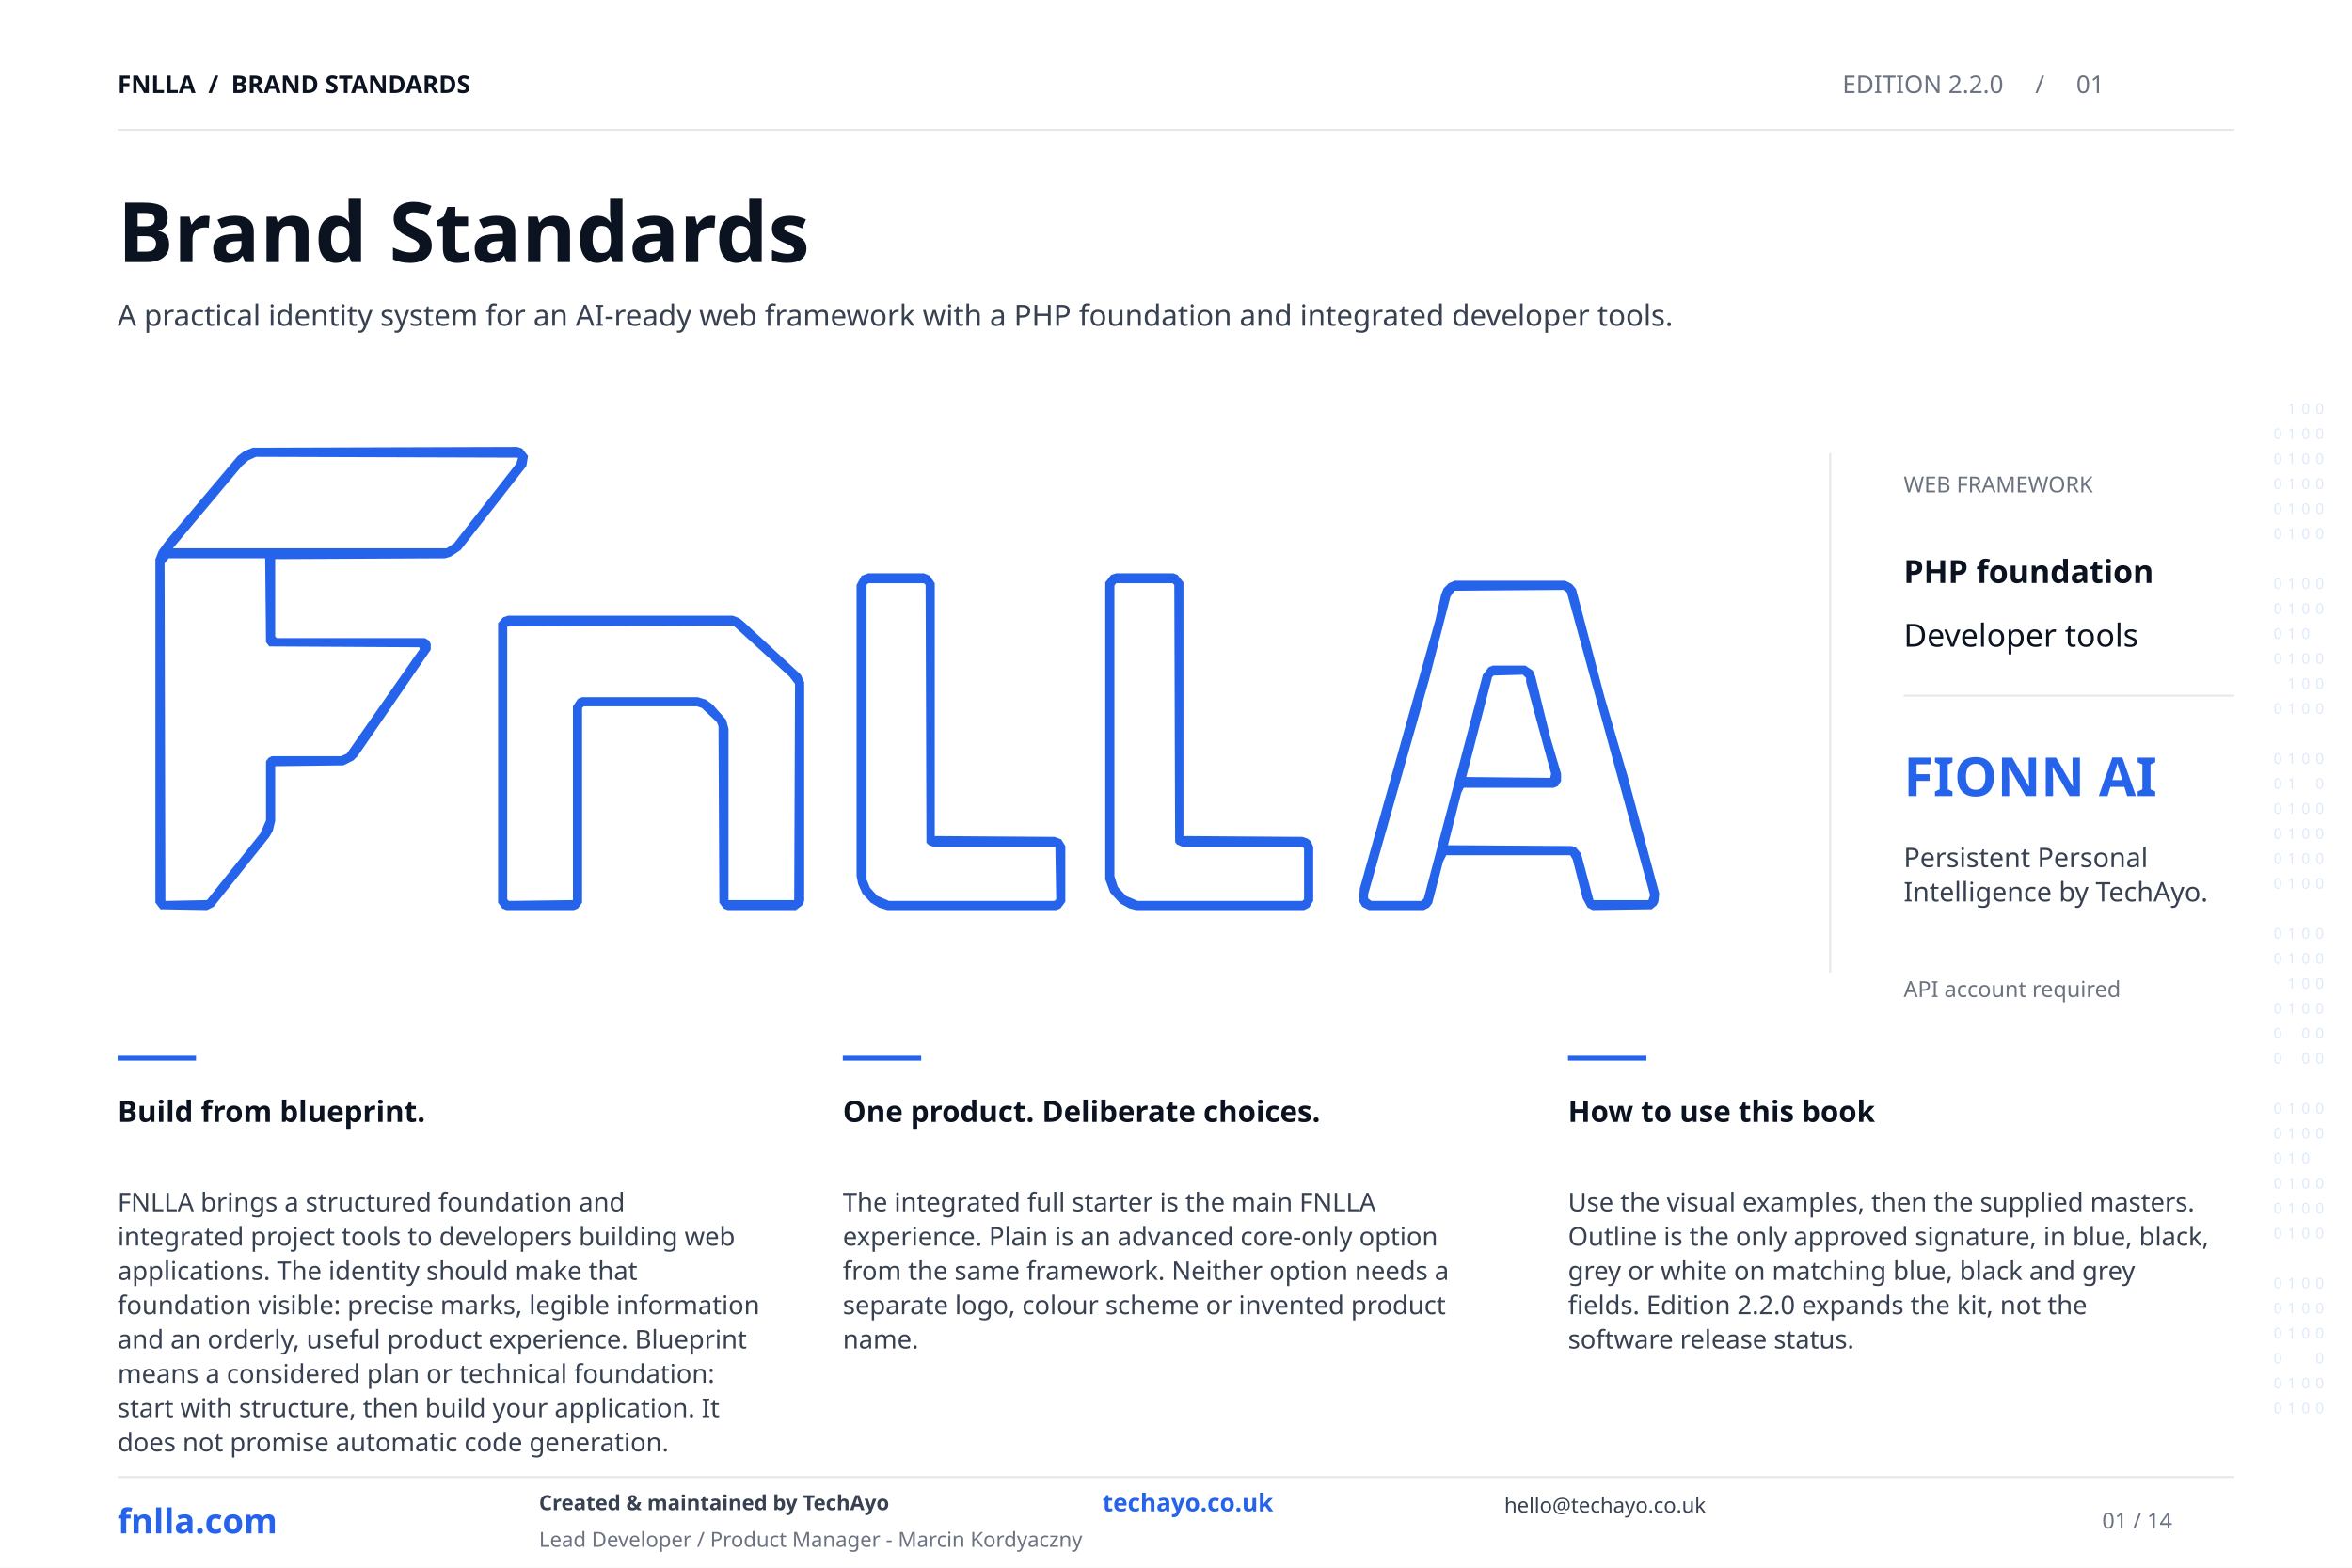
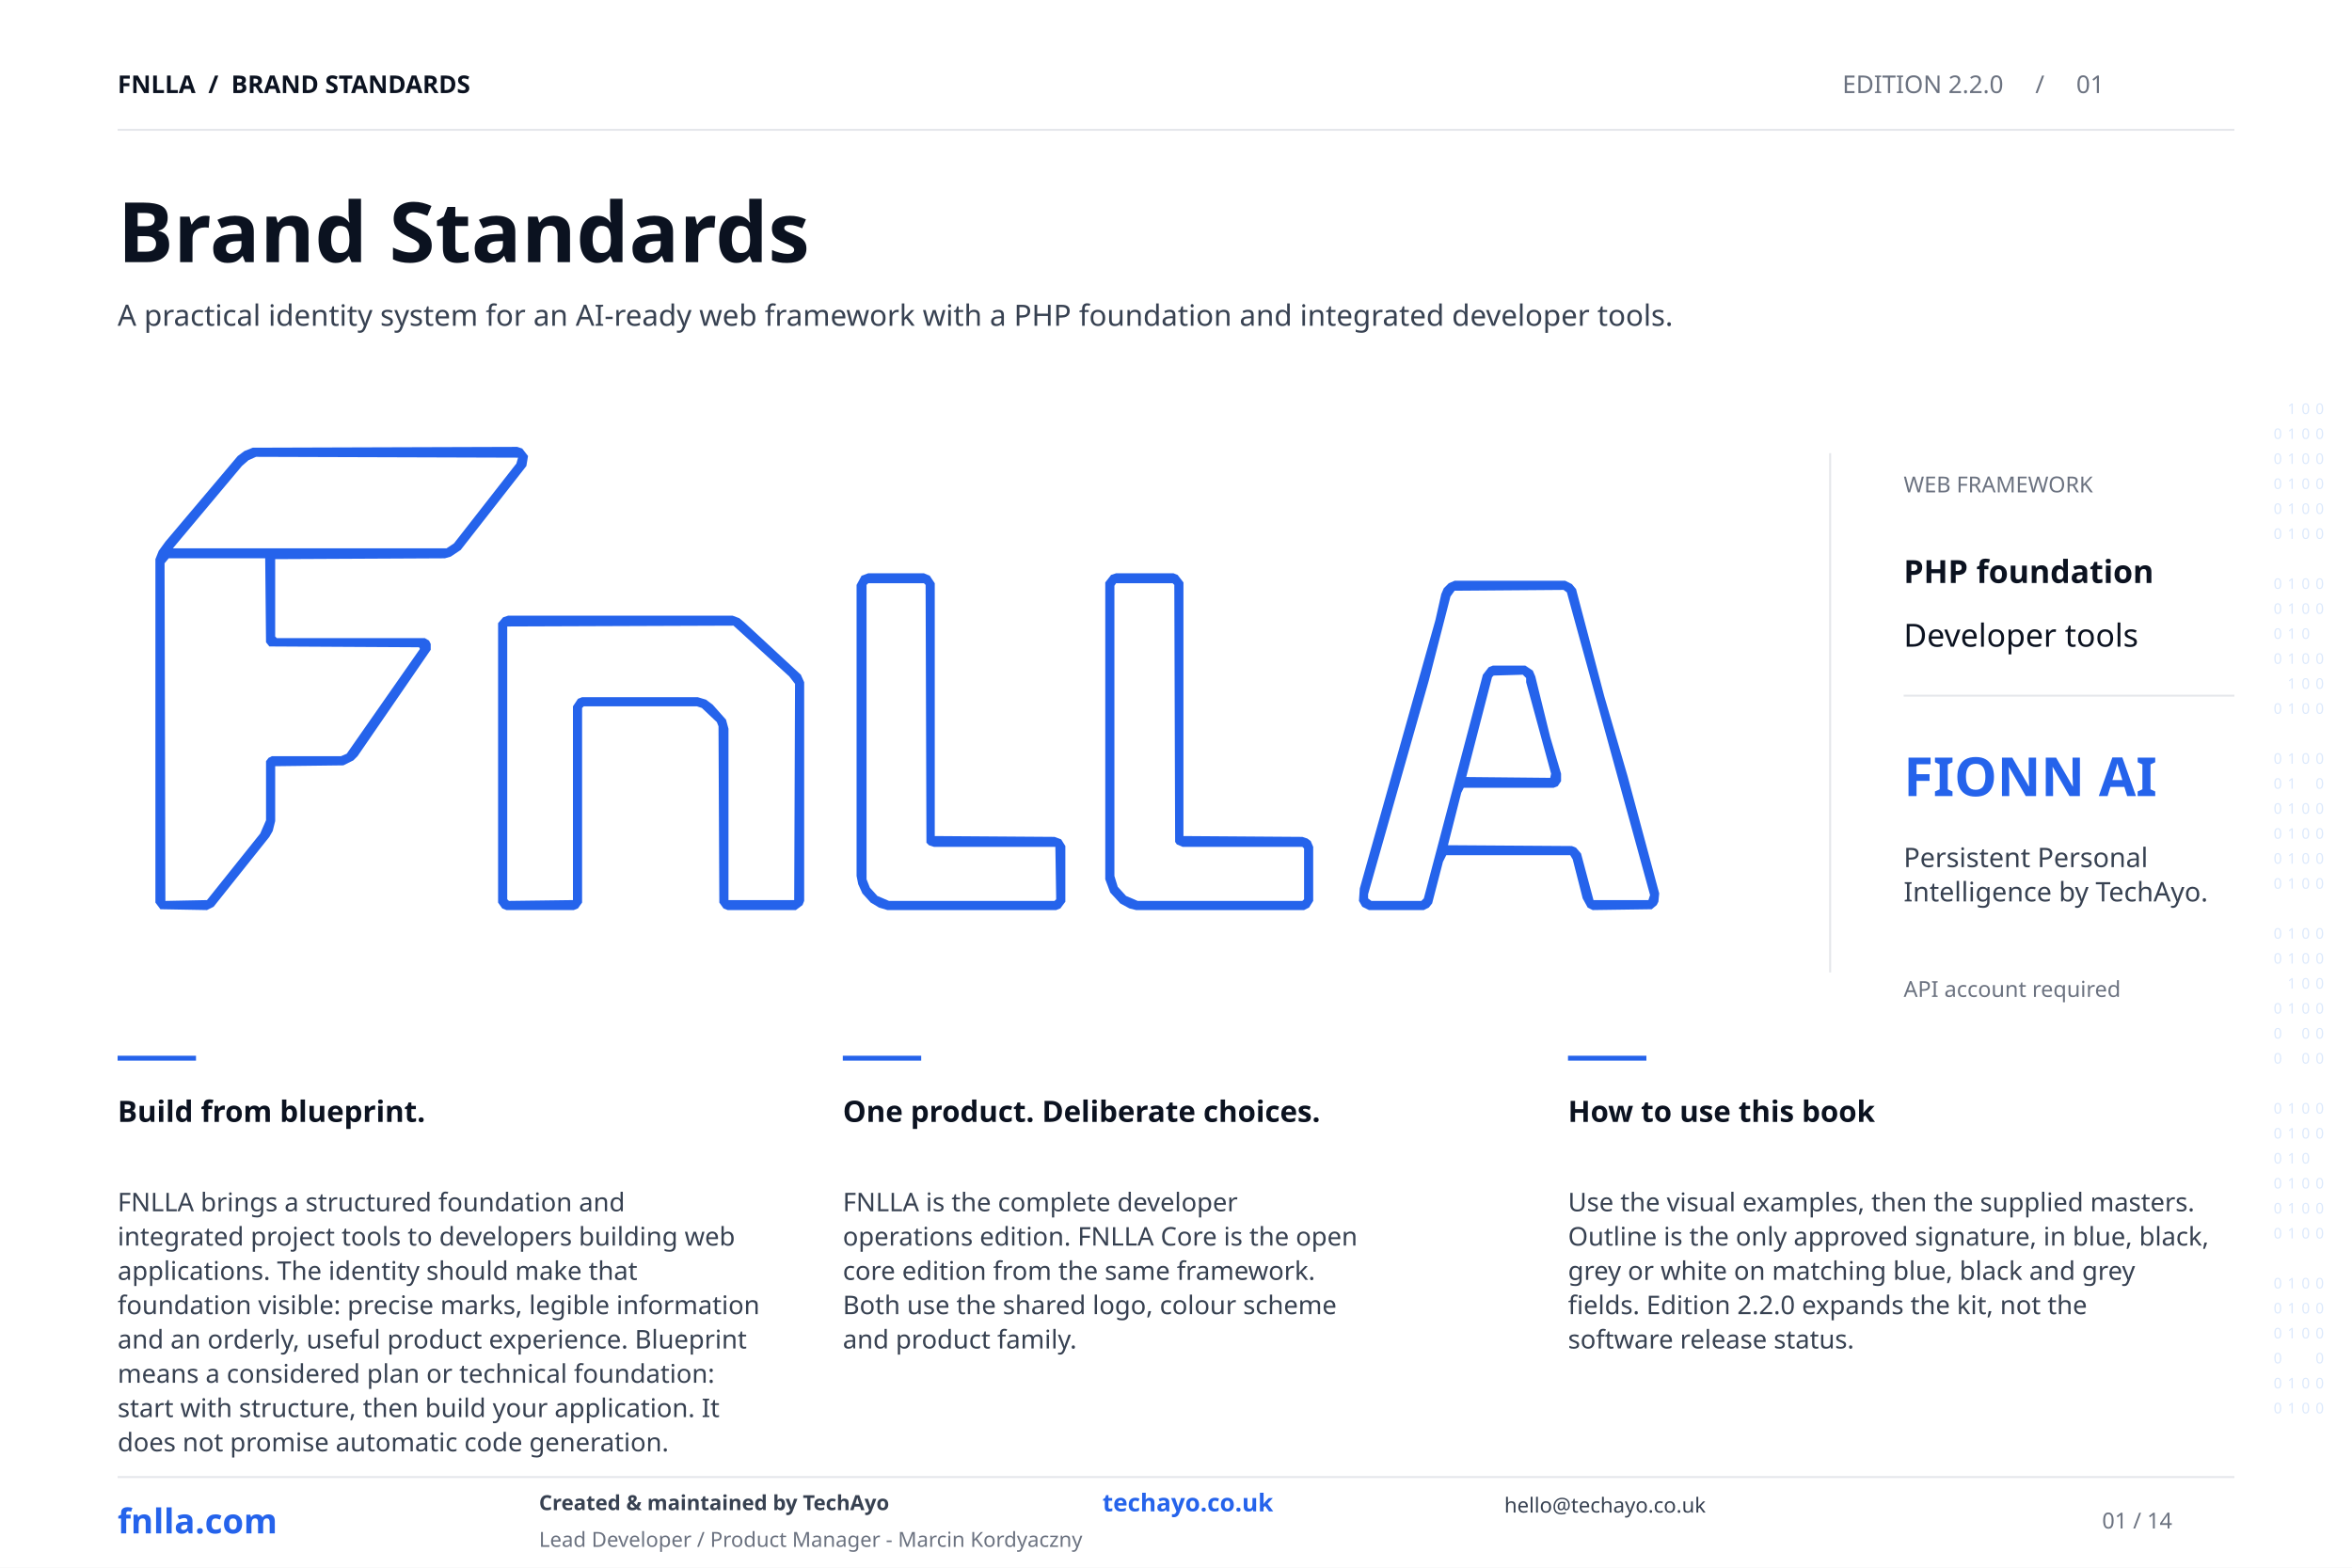
<svg xmlns="http://www.w3.org/2000/svg" version="1.1" width="960" height="640" viewBox="0 0 960 640">
  <defs>
    <clipPath id="clip_1">
      <path transform="matrix(1,0,0,-1,0,640)" d="M928 58H952V477H928Z" clip-rule="evenodd" />
    </clipPath>
  </defs>
  <path transform="matrix(1,0,0,-1,0,640)" d="M0 0H960V640H0Z" fill="#ffffff" fill-rule="evenodd" />
  <g clip-path="url(#clip_1)">
    <text fill="#dce9fc" xml:space="preserve" transform="matrix(1 0 -0 1 0 640)" font-size="6" font-family="JetBrains Mono" style="font-kerning:none;letter-spacing:0">
      <tspan y="-471" x="933.7">1</tspan>
    </text>
    <text fill="#dce9fc" xml:space="preserve" transform="matrix(1 0 -0 1 0 640)" font-size="6" font-family="JetBrains Mono" style="font-kerning:none;letter-spacing:0">
      <tspan y="-471" x="939.4">0</tspan>
    </text>
    <text fill="#dce9fc" xml:space="preserve" transform="matrix(1 0 -0 1 0 640)" font-size="6" font-family="JetBrains Mono" style="font-kerning:none;letter-spacing:0">
      <tspan y="-471" x="945.1">0</tspan>
    </text>
    <text fill="#dce9fc" xml:space="preserve" transform="matrix(1 0 -0 1 0 640)" font-size="6" font-family="JetBrains Mono" style="font-kerning:none;letter-spacing:0">
      <tspan y="-460.8" x="928">0</tspan>
    </text>
    <text fill="#dce9fc" xml:space="preserve" transform="matrix(1 0 -0 1 0 640)" font-size="6" font-family="JetBrains Mono" style="font-kerning:none;letter-spacing:0">
      <tspan y="-460.8" x="933.7">1</tspan>
    </text>
    <text fill="#dce9fc" xml:space="preserve" transform="matrix(1 0 -0 1 0 640)" font-size="6" font-family="JetBrains Mono" style="font-kerning:none;letter-spacing:0">
      <tspan y="-460.8" x="939.4">0</tspan>
    </text>
    <text fill="#dce9fc" xml:space="preserve" transform="matrix(1 0 -0 1 0 640)" font-size="6" font-family="JetBrains Mono" style="font-kerning:none;letter-spacing:0">
      <tspan y="-460.8" x="945.1">0</tspan>
    </text>
    <text fill="#dce9fc" xml:space="preserve" transform="matrix(1 0 -0 1 0 640)" font-size="6" font-family="JetBrains Mono" style="font-kerning:none;letter-spacing:0">
      <tspan y="-450.6" x="928">0</tspan>
    </text>
    <text fill="#dce9fc" xml:space="preserve" transform="matrix(1 0 -0 1 0 640)" font-size="6" font-family="JetBrains Mono" style="font-kerning:none;letter-spacing:0">
      <tspan y="-450.6" x="933.7">1</tspan>
    </text>
    <text fill="#dce9fc" xml:space="preserve" transform="matrix(1 0 -0 1 0 640)" font-size="6" font-family="JetBrains Mono" style="font-kerning:none;letter-spacing:0">
      <tspan y="-450.6" x="939.4">0</tspan>
    </text>
    <text fill="#dce9fc" xml:space="preserve" transform="matrix(1 0 -0 1 0 640)" font-size="6" font-family="JetBrains Mono" style="font-kerning:none;letter-spacing:0">
      <tspan y="-450.6" x="945.1">0</tspan>
    </text>
    <text fill="#dce9fc" xml:space="preserve" transform="matrix(1 0 -0 1 0 640)" font-size="6" font-family="JetBrains Mono" style="font-kerning:none;letter-spacing:0">
      <tspan y="-440.4" x="928">0</tspan>
    </text>
    <text fill="#dce9fc" xml:space="preserve" transform="matrix(1 0 -0 1 0 640)" font-size="6" font-family="JetBrains Mono" style="font-kerning:none;letter-spacing:0">
      <tspan y="-440.4" x="933.7">1</tspan>
    </text>
    <text fill="#dce9fc" xml:space="preserve" transform="matrix(1 0 -0 1 0 640)" font-size="6" font-family="JetBrains Mono" style="font-kerning:none;letter-spacing:0">
      <tspan y="-440.4" x="939.4">0</tspan>
    </text>
    <text fill="#dce9fc" xml:space="preserve" transform="matrix(1 0 -0 1 0 640)" font-size="6" font-family="JetBrains Mono" style="font-kerning:none;letter-spacing:0">
      <tspan y="-440.4" x="945.1">0</tspan>
    </text>
    <text fill="#dce9fc" xml:space="preserve" transform="matrix(1 0 -0 1 0 640)" font-size="6" font-family="JetBrains Mono" style="font-kerning:none;letter-spacing:0">
      <tspan y="-430.2" x="928">0</tspan>
    </text>
    <text fill="#dce9fc" xml:space="preserve" transform="matrix(1 0 -0 1 0 640)" font-size="6" font-family="JetBrains Mono" style="font-kerning:none;letter-spacing:0">
      <tspan y="-430.2" x="933.7">1</tspan>
    </text>
    <text fill="#dce9fc" xml:space="preserve" transform="matrix(1 0 -0 1 0 640)" font-size="6" font-family="JetBrains Mono" style="font-kerning:none;letter-spacing:0">
      <tspan y="-430.2" x="939.4">0</tspan>
    </text>
    <text fill="#dce9fc" xml:space="preserve" transform="matrix(1 0 -0 1 0 640)" font-size="6" font-family="JetBrains Mono" style="font-kerning:none;letter-spacing:0">
      <tspan y="-430.2" x="945.1">0</tspan>
    </text>
    <text fill="#dce9fc" xml:space="preserve" transform="matrix(1 0 -0 1 0 640)" font-size="6" font-family="JetBrains Mono" style="font-kerning:none;letter-spacing:0">
      <tspan y="-420" x="928">0</tspan>
    </text>
    <text fill="#dce9fc" xml:space="preserve" transform="matrix(1 0 -0 1 0 640)" font-size="6" font-family="JetBrains Mono" style="font-kerning:none;letter-spacing:0">
      <tspan y="-420" x="933.7">1</tspan>
    </text>
    <text fill="#dce9fc" xml:space="preserve" transform="matrix(1 0 -0 1 0 640)" font-size="6" font-family="JetBrains Mono" style="font-kerning:none;letter-spacing:0">
      <tspan y="-420" x="939.4">0</tspan>
    </text>
    <text fill="#dce9fc" xml:space="preserve" transform="matrix(1 0 -0 1 0 640)" font-size="6" font-family="JetBrains Mono" style="font-kerning:none;letter-spacing:0">
      <tspan y="-420" x="945.1">0</tspan>
    </text>
    <text fill="#dce9fc" xml:space="preserve" transform="matrix(1 0 -0 1 0 640)" font-size="6" font-family="JetBrains Mono" style="font-kerning:none;letter-spacing:0">
      <tspan y="-399.6" x="928">0</tspan>
    </text>
    <text fill="#dce9fc" xml:space="preserve" transform="matrix(1 0 -0 1 0 640)" font-size="6" font-family="JetBrains Mono" style="font-kerning:none;letter-spacing:0">
      <tspan y="-399.6" x="933.7">1</tspan>
    </text>
    <text fill="#dce9fc" xml:space="preserve" transform="matrix(1 0 -0 1 0 640)" font-size="6" font-family="JetBrains Mono" style="font-kerning:none;letter-spacing:0">
      <tspan y="-399.6" x="939.4">0</tspan>
    </text>
    <text fill="#dce9fc" xml:space="preserve" transform="matrix(1 0 -0 1 0 640)" font-size="6" font-family="JetBrains Mono" style="font-kerning:none;letter-spacing:0">
      <tspan y="-399.6" x="945.1">0</tspan>
    </text>
    <text fill="#dce9fc" xml:space="preserve" transform="matrix(1 0 -0 1 0 640)" font-size="6" font-family="JetBrains Mono" style="font-kerning:none;letter-spacing:0">
      <tspan y="-389.4" x="928">0</tspan>
    </text>
    <text fill="#dce9fc" xml:space="preserve" transform="matrix(1 0 -0 1 0 640)" font-size="6" font-family="JetBrains Mono" style="font-kerning:none;letter-spacing:0">
      <tspan y="-389.4" x="933.7">1</tspan>
    </text>
    <text fill="#dce9fc" xml:space="preserve" transform="matrix(1 0 -0 1 0 640)" font-size="6" font-family="JetBrains Mono" style="font-kerning:none;letter-spacing:0">
      <tspan y="-389.4" x="939.4">0</tspan>
    </text>
    <text fill="#dce9fc" xml:space="preserve" transform="matrix(1 0 -0 1 0 640)" font-size="6" font-family="JetBrains Mono" style="font-kerning:none;letter-spacing:0">
      <tspan y="-389.4" x="945.1">0</tspan>
    </text>
    <text fill="#dce9fc" xml:space="preserve" transform="matrix(1 0 -0 1 0 640)" font-size="6" font-family="JetBrains Mono" style="font-kerning:none;letter-spacing:0">
      <tspan y="-379.2" x="928">0</tspan>
    </text>
    <text fill="#dce9fc" xml:space="preserve" transform="matrix(1 0 -0 1 0 640)" font-size="6" font-family="JetBrains Mono" style="font-kerning:none;letter-spacing:0">
      <tspan y="-379.2" x="933.7">1</tspan>
    </text>
    <text fill="#dce9fc" xml:space="preserve" transform="matrix(1 0 -0 1 0 640)" font-size="6" font-family="JetBrains Mono" style="font-kerning:none;letter-spacing:0">
      <tspan y="-379.2" x="939.4">0</tspan>
    </text>
    <text fill="#dce9fc" xml:space="preserve" transform="matrix(1 0 -0 1 0 640)" font-size="6" font-family="JetBrains Mono" style="font-kerning:none;letter-spacing:0">
      <tspan y="-369" x="928">0</tspan>
    </text>
    <text fill="#dce9fc" xml:space="preserve" transform="matrix(1 0 -0 1 0 640)" font-size="6" font-family="JetBrains Mono" style="font-kerning:none;letter-spacing:0">
      <tspan y="-369" x="933.7">1</tspan>
    </text>
    <text fill="#dce9fc" xml:space="preserve" transform="matrix(1 0 -0 1 0 640)" font-size="6" font-family="JetBrains Mono" style="font-kerning:none;letter-spacing:0">
      <tspan y="-369" x="939.4">0</tspan>
    </text>
    <text fill="#dce9fc" xml:space="preserve" transform="matrix(1 0 -0 1 0 640)" font-size="6" font-family="JetBrains Mono" style="font-kerning:none;letter-spacing:0">
      <tspan y="-369" x="945.1">0</tspan>
    </text>
    <text fill="#dce9fc" xml:space="preserve" transform="matrix(1 0 -0 1 0 640)" font-size="6" font-family="JetBrains Mono" style="font-kerning:none;letter-spacing:0">
      <tspan y="-358.8" x="933.7">1</tspan>
    </text>
    <text fill="#dce9fc" xml:space="preserve" transform="matrix(1 0 -0 1 0 640)" font-size="6" font-family="JetBrains Mono" style="font-kerning:none;letter-spacing:0">
      <tspan y="-358.8" x="939.4">0</tspan>
    </text>
    <text fill="#dce9fc" xml:space="preserve" transform="matrix(1 0 -0 1 0 640)" font-size="6" font-family="JetBrains Mono" style="font-kerning:none;letter-spacing:0">
      <tspan y="-358.8" x="945.1">0</tspan>
    </text>
    <text fill="#dce9fc" xml:space="preserve" transform="matrix(1 0 -0 1 0 640)" font-size="6" font-family="JetBrains Mono" style="font-kerning:none;letter-spacing:0">
      <tspan y="-348.6" x="928">0</tspan>
    </text>
    <text fill="#dce9fc" xml:space="preserve" transform="matrix(1 0 -0 1 0 640)" font-size="6" font-family="JetBrains Mono" style="font-kerning:none;letter-spacing:0">
      <tspan y="-348.6" x="933.7">1</tspan>
    </text>
    <text fill="#dce9fc" xml:space="preserve" transform="matrix(1 0 -0 1 0 640)" font-size="6" font-family="JetBrains Mono" style="font-kerning:none;letter-spacing:0">
      <tspan y="-348.6" x="939.4">0</tspan>
    </text>
    <text fill="#dce9fc" xml:space="preserve" transform="matrix(1 0 -0 1 0 640)" font-size="6" font-family="JetBrains Mono" style="font-kerning:none;letter-spacing:0">
      <tspan y="-348.6" x="945.1">0</tspan>
    </text>
    <text fill="#dce9fc" xml:space="preserve" transform="matrix(1 0 -0 1 0 640)" font-size="6" font-family="JetBrains Mono" style="font-kerning:none;letter-spacing:0">
      <tspan y="-328.2" x="928">0</tspan>
    </text>
    <text fill="#dce9fc" xml:space="preserve" transform="matrix(1 0 -0 1 0 640)" font-size="6" font-family="JetBrains Mono" style="font-kerning:none;letter-spacing:0">
      <tspan y="-328.2" x="933.7">1</tspan>
    </text>
    <text fill="#dce9fc" xml:space="preserve" transform="matrix(1 0 -0 1 0 640)" font-size="6" font-family="JetBrains Mono" style="font-kerning:none;letter-spacing:0">
      <tspan y="-328.2" x="939.4">0</tspan>
    </text>
    <text fill="#dce9fc" xml:space="preserve" transform="matrix(1 0 -0 1 0 640)" font-size="6" font-family="JetBrains Mono" style="font-kerning:none;letter-spacing:0">
      <tspan y="-328.2" x="945.1">0</tspan>
    </text>
    <text fill="#dce9fc" xml:space="preserve" transform="matrix(1 0 -0 1 0 640)" font-size="6" font-family="JetBrains Mono" style="font-kerning:none;letter-spacing:0">
      <tspan y="-318" x="928">0</tspan>
    </text>
    <text fill="#dce9fc" xml:space="preserve" transform="matrix(1 0 -0 1 0 640)" font-size="6" font-family="JetBrains Mono" style="font-kerning:none;letter-spacing:0">
      <tspan y="-318" x="933.7">1</tspan>
    </text>
    <text fill="#dce9fc" xml:space="preserve" transform="matrix(1 0 -0 1 0 640)" font-size="6" font-family="JetBrains Mono" style="font-kerning:none;letter-spacing:0">
      <tspan y="-318" x="945.1">0</tspan>
    </text>
    <text fill="#dce9fc" xml:space="preserve" transform="matrix(1 0 -0 1 0 640)" font-size="6" font-family="JetBrains Mono" style="font-kerning:none;letter-spacing:0">
      <tspan y="-307.8" x="928">0</tspan>
    </text>
    <text fill="#dce9fc" xml:space="preserve" transform="matrix(1 0 -0 1 0 640)" font-size="6" font-family="JetBrains Mono" style="font-kerning:none;letter-spacing:0">
      <tspan y="-307.8" x="933.7">1</tspan>
    </text>
    <text fill="#dce9fc" xml:space="preserve" transform="matrix(1 0 -0 1 0 640)" font-size="6" font-family="JetBrains Mono" style="font-kerning:none;letter-spacing:0">
      <tspan y="-307.8" x="939.4">0</tspan>
    </text>
    <text fill="#dce9fc" xml:space="preserve" transform="matrix(1 0 -0 1 0 640)" font-size="6" font-family="JetBrains Mono" style="font-kerning:none;letter-spacing:0">
      <tspan y="-307.8" x="945.1">0</tspan>
    </text>
    <text fill="#dce9fc" xml:space="preserve" transform="matrix(1 0 -0 1 0 640)" font-size="6" font-family="JetBrains Mono" style="font-kerning:none;letter-spacing:0">
      <tspan y="-297.6" x="928">0</tspan>
    </text>
    <text fill="#dce9fc" xml:space="preserve" transform="matrix(1 0 -0 1 0 640)" font-size="6" font-family="JetBrains Mono" style="font-kerning:none;letter-spacing:0">
      <tspan y="-297.6" x="933.7">1</tspan>
    </text>
    <text fill="#dce9fc" xml:space="preserve" transform="matrix(1 0 -0 1 0 640)" font-size="6" font-family="JetBrains Mono" style="font-kerning:none;letter-spacing:0">
      <tspan y="-297.6" x="939.4">0</tspan>
    </text>
    <text fill="#dce9fc" xml:space="preserve" transform="matrix(1 0 -0 1 0 640)" font-size="6" font-family="JetBrains Mono" style="font-kerning:none;letter-spacing:0">
      <tspan y="-297.6" x="945.1">0</tspan>
    </text>
    <text fill="#dce9fc" xml:space="preserve" transform="matrix(1 0 -0 1 0 640)" font-size="6" font-family="JetBrains Mono" style="font-kerning:none;letter-spacing:0">
      <tspan y="-287.4" x="928">0</tspan>
    </text>
    <text fill="#dce9fc" xml:space="preserve" transform="matrix(1 0 -0 1 0 640)" font-size="6" font-family="JetBrains Mono" style="font-kerning:none;letter-spacing:0">
      <tspan y="-287.4" x="933.7">1</tspan>
    </text>
    <text fill="#dce9fc" xml:space="preserve" transform="matrix(1 0 -0 1 0 640)" font-size="6" font-family="JetBrains Mono" style="font-kerning:none;letter-spacing:0">
      <tspan y="-287.4" x="939.4">0</tspan>
    </text>
    <text fill="#dce9fc" xml:space="preserve" transform="matrix(1 0 -0 1 0 640)" font-size="6" font-family="JetBrains Mono" style="font-kerning:none;letter-spacing:0">
      <tspan y="-287.4" x="945.1">0</tspan>
    </text>
    <text fill="#dce9fc" xml:space="preserve" transform="matrix(1 0 -0 1 0 640)" font-size="6" font-family="JetBrains Mono" style="font-kerning:none;letter-spacing:0">
      <tspan y="-277.2" x="928">0</tspan>
    </text>
    <text fill="#dce9fc" xml:space="preserve" transform="matrix(1 0 -0 1 0 640)" font-size="6" font-family="JetBrains Mono" style="font-kerning:none;letter-spacing:0">
      <tspan y="-277.2" x="933.7">1</tspan>
    </text>
    <text fill="#dce9fc" xml:space="preserve" transform="matrix(1 0 -0 1 0 640)" font-size="6" font-family="JetBrains Mono" style="font-kerning:none;letter-spacing:0">
      <tspan y="-277.2" x="939.4">0</tspan>
    </text>
    <text fill="#dce9fc" xml:space="preserve" transform="matrix(1 0 -0 1 0 640)" font-size="6" font-family="JetBrains Mono" style="font-kerning:none;letter-spacing:0">
      <tspan y="-277.2" x="945.1">0</tspan>
    </text>
    <text fill="#dce9fc" xml:space="preserve" transform="matrix(1 0 -0 1 0 640)" font-size="6" font-family="JetBrains Mono" style="font-kerning:none;letter-spacing:0">
      <tspan y="-256.8" x="928">0</tspan>
    </text>
    <text fill="#dce9fc" xml:space="preserve" transform="matrix(1 0 -0 1 0 640)" font-size="6" font-family="JetBrains Mono" style="font-kerning:none;letter-spacing:0">
      <tspan y="-256.8" x="933.7">1</tspan>
    </text>
    <text fill="#dce9fc" xml:space="preserve" transform="matrix(1 0 -0 1 0 640)" font-size="6" font-family="JetBrains Mono" style="font-kerning:none;letter-spacing:0">
      <tspan y="-256.8" x="939.4">0</tspan>
    </text>
    <text fill="#dce9fc" xml:space="preserve" transform="matrix(1 0 -0 1 0 640)" font-size="6" font-family="JetBrains Mono" style="font-kerning:none;letter-spacing:0">
      <tspan y="-256.8" x="945.1">0</tspan>
    </text>
    <text fill="#dce9fc" xml:space="preserve" transform="matrix(1 0 -0 1 0 640)" font-size="6" font-family="JetBrains Mono" style="font-kerning:none;letter-spacing:0">
      <tspan y="-246.6" x="928">0</tspan>
    </text>
    <text fill="#dce9fc" xml:space="preserve" transform="matrix(1 0 -0 1 0 640)" font-size="6" font-family="JetBrains Mono" style="font-kerning:none;letter-spacing:0">
      <tspan y="-246.6" x="933.7">1</tspan>
    </text>
    <text fill="#dce9fc" xml:space="preserve" transform="matrix(1 0 -0 1 0 640)" font-size="6" font-family="JetBrains Mono" style="font-kerning:none;letter-spacing:0">
      <tspan y="-246.6" x="939.4">0</tspan>
    </text>
    <text fill="#dce9fc" xml:space="preserve" transform="matrix(1 0 -0 1 0 640)" font-size="6" font-family="JetBrains Mono" style="font-kerning:none;letter-spacing:0">
      <tspan y="-246.6" x="945.1">0</tspan>
    </text>
    <text fill="#dce9fc" xml:space="preserve" transform="matrix(1 0 -0 1 0 640)" font-size="6" font-family="JetBrains Mono" style="font-kerning:none;letter-spacing:0">
      <tspan y="-236.4" x="933.7">1</tspan>
    </text>
    <text fill="#dce9fc" xml:space="preserve" transform="matrix(1 0 -0 1 0 640)" font-size="6" font-family="JetBrains Mono" style="font-kerning:none;letter-spacing:0">
      <tspan y="-236.4" x="939.4">0</tspan>
    </text>
    <text fill="#dce9fc" xml:space="preserve" transform="matrix(1 0 -0 1 0 640)" font-size="6" font-family="JetBrains Mono" style="font-kerning:none;letter-spacing:0">
      <tspan y="-236.4" x="945.1">0</tspan>
    </text>
    <text fill="#dce9fc" xml:space="preserve" transform="matrix(1 0 -0 1 0 640)" font-size="6" font-family="JetBrains Mono" style="font-kerning:none;letter-spacing:0">
      <tspan y="-226.2" x="928">0</tspan>
    </text>
    <text fill="#dce9fc" xml:space="preserve" transform="matrix(1 0 -0 1 0 640)" font-size="6" font-family="JetBrains Mono" style="font-kerning:none;letter-spacing:0">
      <tspan y="-226.2" x="933.7">1</tspan>
    </text>
    <text fill="#dce9fc" xml:space="preserve" transform="matrix(1 0 -0 1 0 640)" font-size="6" font-family="JetBrains Mono" style="font-kerning:none;letter-spacing:0">
      <tspan y="-226.2" x="939.4">0</tspan>
    </text>
    <text fill="#dce9fc" xml:space="preserve" transform="matrix(1 0 -0 1 0 640)" font-size="6" font-family="JetBrains Mono" style="font-kerning:none;letter-spacing:0">
      <tspan y="-226.2" x="945.1">0</tspan>
    </text>
    <text fill="#dce9fc" xml:space="preserve" transform="matrix(1 0 -0 1 0 640)" font-size="6" font-family="JetBrains Mono" style="font-kerning:none;letter-spacing:0">
      <tspan y="-216" x="928">0</tspan>
    </text>
    <text fill="#dce9fc" xml:space="preserve" transform="matrix(1 0 -0 1 0 640)" font-size="6" font-family="JetBrains Mono" style="font-kerning:none;letter-spacing:0">
      <tspan y="-216" x="939.4">0</tspan>
    </text>
    <text fill="#dce9fc" xml:space="preserve" transform="matrix(1 0 -0 1 0 640)" font-size="6" font-family="JetBrains Mono" style="font-kerning:none;letter-spacing:0">
      <tspan y="-216" x="945.1">0</tspan>
    </text>
    <text fill="#dce9fc" xml:space="preserve" transform="matrix(1 0 -0 1 0 640)" font-size="6" font-family="JetBrains Mono" style="font-kerning:none;letter-spacing:0">
      <tspan y="-205.8" x="928">0</tspan>
    </text>
    <text fill="#dce9fc" xml:space="preserve" transform="matrix(1 0 -0 1 0 640)" font-size="6" font-family="JetBrains Mono" style="font-kerning:none;letter-spacing:0">
      <tspan y="-205.8" x="939.4">0</tspan>
    </text>
    <text fill="#dce9fc" xml:space="preserve" transform="matrix(1 0 -0 1 0 640)" font-size="6" font-family="JetBrains Mono" style="font-kerning:none;letter-spacing:0">
      <tspan y="-205.8" x="945.1">0</tspan>
    </text>
    <text fill="#dce9fc" xml:space="preserve" transform="matrix(1 0 -0 1 0 640)" font-size="6" font-family="JetBrains Mono" style="font-kerning:none;letter-spacing:0">
      <tspan y="-185.4" x="928">0</tspan>
    </text>
    <text fill="#dce9fc" xml:space="preserve" transform="matrix(1 0 -0 1 0 640)" font-size="6" font-family="JetBrains Mono" style="font-kerning:none;letter-spacing:0">
      <tspan y="-185.4" x="933.7">1</tspan>
    </text>
    <text fill="#dce9fc" xml:space="preserve" transform="matrix(1 0 -0 1 0 640)" font-size="6" font-family="JetBrains Mono" style="font-kerning:none;letter-spacing:0">
      <tspan y="-185.4" x="939.4">0</tspan>
    </text>
    <text fill="#dce9fc" xml:space="preserve" transform="matrix(1 0 -0 1 0 640)" font-size="6" font-family="JetBrains Mono" style="font-kerning:none;letter-spacing:0">
      <tspan y="-185.4" x="945.1">0</tspan>
    </text>
    <text fill="#dce9fc" xml:space="preserve" transform="matrix(1 0 -0 1 0 640)" font-size="6" font-family="JetBrains Mono" style="font-kerning:none;letter-spacing:0">
      <tspan y="-175.2" x="928">0</tspan>
    </text>
    <text fill="#dce9fc" xml:space="preserve" transform="matrix(1 0 -0 1 0 640)" font-size="6" font-family="JetBrains Mono" style="font-kerning:none;letter-spacing:0">
      <tspan y="-175.2" x="933.7">1</tspan>
    </text>
    <text fill="#dce9fc" xml:space="preserve" transform="matrix(1 0 -0 1 0 640)" font-size="6" font-family="JetBrains Mono" style="font-kerning:none;letter-spacing:0">
      <tspan y="-175.2" x="939.4">0</tspan>
    </text>
    <text fill="#dce9fc" xml:space="preserve" transform="matrix(1 0 -0 1 0 640)" font-size="6" font-family="JetBrains Mono" style="font-kerning:none;letter-spacing:0">
      <tspan y="-175.2" x="945.1">0</tspan>
    </text>
    <text fill="#dce9fc" xml:space="preserve" transform="matrix(1 0 -0 1 0 640)" font-size="6" font-family="JetBrains Mono" style="font-kerning:none;letter-spacing:0">
      <tspan y="-165" x="928">0</tspan>
    </text>
    <text fill="#dce9fc" xml:space="preserve" transform="matrix(1 0 -0 1 0 640)" font-size="6" font-family="JetBrains Mono" style="font-kerning:none;letter-spacing:0">
      <tspan y="-165" x="933.7">1</tspan>
    </text>
    <text fill="#dce9fc" xml:space="preserve" transform="matrix(1 0 -0 1 0 640)" font-size="6" font-family="JetBrains Mono" style="font-kerning:none;letter-spacing:0">
      <tspan y="-165" x="939.4">0</tspan>
    </text>
    <text fill="#dce9fc" xml:space="preserve" transform="matrix(1 0 -0 1 0 640)" font-size="6" font-family="JetBrains Mono" style="font-kerning:none;letter-spacing:0">
      <tspan y="-154.8" x="928">0</tspan>
    </text>
    <text fill="#dce9fc" xml:space="preserve" transform="matrix(1 0 -0 1 0 640)" font-size="6" font-family="JetBrains Mono" style="font-kerning:none;letter-spacing:0">
      <tspan y="-154.8" x="933.7">1</tspan>
    </text>
    <text fill="#dce9fc" xml:space="preserve" transform="matrix(1 0 -0 1 0 640)" font-size="6" font-family="JetBrains Mono" style="font-kerning:none;letter-spacing:0">
      <tspan y="-154.8" x="939.4">0</tspan>
    </text>
    <text fill="#dce9fc" xml:space="preserve" transform="matrix(1 0 -0 1 0 640)" font-size="6" font-family="JetBrains Mono" style="font-kerning:none;letter-spacing:0">
      <tspan y="-154.8" x="945.1">0</tspan>
    </text>
    <text fill="#dce9fc" xml:space="preserve" transform="matrix(1 0 -0 1 0 640)" font-size="6" font-family="JetBrains Mono" style="font-kerning:none;letter-spacing:0">
      <tspan y="-144.6" x="928">0</tspan>
    </text>
    <text fill="#dce9fc" xml:space="preserve" transform="matrix(1 0 -0 1 0 640)" font-size="6" font-family="JetBrains Mono" style="font-kerning:none;letter-spacing:0">
      <tspan y="-144.6" x="933.7">1</tspan>
    </text>
    <text fill="#dce9fc" xml:space="preserve" transform="matrix(1 0 -0 1 0 640)" font-size="6" font-family="JetBrains Mono" style="font-kerning:none;letter-spacing:0">
      <tspan y="-144.6" x="939.4">0</tspan>
    </text>
    <text fill="#dce9fc" xml:space="preserve" transform="matrix(1 0 -0 1 0 640)" font-size="6" font-family="JetBrains Mono" style="font-kerning:none;letter-spacing:0">
      <tspan y="-144.6" x="945.1">0</tspan>
    </text>
    <text fill="#dce9fc" xml:space="preserve" transform="matrix(1 0 -0 1 0 640)" font-size="6" font-family="JetBrains Mono" style="font-kerning:none;letter-spacing:0">
      <tspan y="-134.4" x="928">0</tspan>
    </text>
    <text fill="#dce9fc" xml:space="preserve" transform="matrix(1 0 -0 1 0 640)" font-size="6" font-family="JetBrains Mono" style="font-kerning:none;letter-spacing:0">
      <tspan y="-134.4" x="933.7">1</tspan>
    </text>
    <text fill="#dce9fc" xml:space="preserve" transform="matrix(1 0 -0 1 0 640)" font-size="6" font-family="JetBrains Mono" style="font-kerning:none;letter-spacing:0">
      <tspan y="-134.4" x="939.4">0</tspan>
    </text>
    <text fill="#dce9fc" xml:space="preserve" transform="matrix(1 0 -0 1 0 640)" font-size="6" font-family="JetBrains Mono" style="font-kerning:none;letter-spacing:0">
      <tspan y="-134.4" x="945.1">0</tspan>
    </text>
    <text fill="#dce9fc" xml:space="preserve" transform="matrix(1 0 -0 1 0 640)" font-size="6" font-family="JetBrains Mono" style="font-kerning:none;letter-spacing:0">
      <tspan y="-114" x="928">0</tspan>
    </text>
    <text fill="#dce9fc" xml:space="preserve" transform="matrix(1 0 -0 1 0 640)" font-size="6" font-family="JetBrains Mono" style="font-kerning:none;letter-spacing:0">
      <tspan y="-114" x="933.7">1</tspan>
    </text>
    <text fill="#dce9fc" xml:space="preserve" transform="matrix(1 0 -0 1 0 640)" font-size="6" font-family="JetBrains Mono" style="font-kerning:none;letter-spacing:0">
      <tspan y="-114" x="939.4">0</tspan>
    </text>
    <text fill="#dce9fc" xml:space="preserve" transform="matrix(1 0 -0 1 0 640)" font-size="6" font-family="JetBrains Mono" style="font-kerning:none;letter-spacing:0">
      <tspan y="-114" x="945.1">0</tspan>
    </text>
    <text fill="#dce9fc" xml:space="preserve" transform="matrix(1 0 -0 1 0 640)" font-size="6" font-family="JetBrains Mono" style="font-kerning:none;letter-spacing:0">
      <tspan y="-103.8" x="928">0</tspan>
    </text>
    <text fill="#dce9fc" xml:space="preserve" transform="matrix(1 0 -0 1 0 640)" font-size="6" font-family="JetBrains Mono" style="font-kerning:none;letter-spacing:0">
      <tspan y="-103.8" x="933.7">1</tspan>
    </text>
    <text fill="#dce9fc" xml:space="preserve" transform="matrix(1 0 -0 1 0 640)" font-size="6" font-family="JetBrains Mono" style="font-kerning:none;letter-spacing:0">
      <tspan y="-103.8" x="939.4">0</tspan>
    </text>
    <text fill="#dce9fc" xml:space="preserve" transform="matrix(1 0 -0 1 0 640)" font-size="6" font-family="JetBrains Mono" style="font-kerning:none;letter-spacing:0">
      <tspan y="-103.8" x="945.1">0</tspan>
    </text>
    <text fill="#dce9fc" xml:space="preserve" transform="matrix(1 0 -0 1 0 640)" font-size="6" font-family="JetBrains Mono" style="font-kerning:none;letter-spacing:0">
      <tspan y="-93.6" x="928">0</tspan>
    </text>
    <text fill="#dce9fc" xml:space="preserve" transform="matrix(1 0 -0 1 0 640)" font-size="6" font-family="JetBrains Mono" style="font-kerning:none;letter-spacing:0">
      <tspan y="-93.6" x="933.7">1</tspan>
    </text>
    <text fill="#dce9fc" xml:space="preserve" transform="matrix(1 0 -0 1 0 640)" font-size="6" font-family="JetBrains Mono" style="font-kerning:none;letter-spacing:0">
      <tspan y="-93.6" x="939.4">0</tspan>
    </text>
    <text fill="#dce9fc" xml:space="preserve" transform="matrix(1 0 -0 1 0 640)" font-size="6" font-family="JetBrains Mono" style="font-kerning:none;letter-spacing:0">
      <tspan y="-93.6" x="945.1">0</tspan>
    </text>
    <text fill="#dce9fc" xml:space="preserve" transform="matrix(1 0 -0 1 0 640)" font-size="6" font-family="JetBrains Mono" style="font-kerning:none;letter-spacing:0">
      <tspan y="-83.4" x="928">0</tspan>
    </text>
    <text fill="#dce9fc" xml:space="preserve" transform="matrix(1 0 -0 1 0 640)" font-size="6" font-family="JetBrains Mono" style="font-kerning:none;letter-spacing:0">
      <tspan y="-83.4" x="945.1">0</tspan>
    </text>
    <text fill="#dce9fc" xml:space="preserve" transform="matrix(1 0 -0 1 0 640)" font-size="6" font-family="JetBrains Mono" style="font-kerning:none;letter-spacing:0">
      <tspan y="-73.2" x="928">0</tspan>
    </text>
    <text fill="#dce9fc" xml:space="preserve" transform="matrix(1 0 -0 1 0 640)" font-size="6" font-family="JetBrains Mono" style="font-kerning:none;letter-spacing:0">
      <tspan y="-73.2" x="933.7">1</tspan>
    </text>
    <text fill="#dce9fc" xml:space="preserve" transform="matrix(1 0 -0 1 0 640)" font-size="6" font-family="JetBrains Mono" style="font-kerning:none;letter-spacing:0">
      <tspan y="-73.2" x="939.4">0</tspan>
    </text>
    <text fill="#dce9fc" xml:space="preserve" transform="matrix(1 0 -0 1 0 640)" font-size="6" font-family="JetBrains Mono" style="font-kerning:none;letter-spacing:0">
      <tspan y="-73.2" x="945.1">0</tspan>
    </text>
    <text fill="#dce9fc" xml:space="preserve" transform="matrix(1 0 -0 1 0 640)" font-size="6" font-family="JetBrains Mono" style="font-kerning:none;letter-spacing:0">
      <tspan y="-63" x="928">0</tspan>
    </text>
    <text fill="#dce9fc" xml:space="preserve" transform="matrix(1 0 -0 1 0 640)" font-size="6" font-family="JetBrains Mono" style="font-kerning:none;letter-spacing:0">
      <tspan y="-63" x="933.7">1</tspan>
    </text>
    <text fill="#dce9fc" xml:space="preserve" transform="matrix(1 0 -0 1 0 640)" font-size="6" font-family="JetBrains Mono" style="font-kerning:none;letter-spacing:0">
      <tspan y="-63" x="939.4">0</tspan>
    </text>
    <text fill="#dce9fc" xml:space="preserve" transform="matrix(1 0 -0 1 0 640)" font-size="6" font-family="JetBrains Mono" style="font-kerning:none;letter-spacing:0">
      <tspan y="-63" x="945.1">0</tspan>
    </text>
  </g>
  <text fill="#0b1220" xml:space="preserve" transform="matrix(1 0 -0 1 0 640)" font-size="10" font-family="Space Grotesk" font-weight="600" style="font-kerning:none;letter-spacing:0">
    <tspan y="-602" x="48">FNLLA  /  BRAND STANDARDS</tspan>
  </text>
  <text fill="#6b7280" xml:space="preserve" transform="matrix(1 0 -0 1 0 640)" font-size="10" font-family="JetBrains Mono" style="font-kerning:none;letter-spacing:0">
    <tspan y="-602" x="752">EDITION 2.2.0     /     01</tspan>
  </text>
  <path transform="matrix(1,0,0,-1,0,640)" stroke-width=".8" stroke-linecap="butt" stroke-miterlimit="10" stroke-linejoin="miter" fill="none" stroke="#e5e7eb" d="M48 587H912" />
  <text fill="#0b1220" xml:space="preserve" transform="matrix(1 0 -0 1 0 640)" font-size="34" font-family="Space Grotesk" font-weight="600" style="font-kerning:none;letter-spacing:0">
    <tspan y="-533" x="48">Brand Standards</tspan>
  </text>
  <text fill="#374151" xml:space="preserve" transform="matrix(1 0 -0 1 48 138)" font-size="12" font-family="Space Grotesk" style="font-kerning:none;letter-spacing:0">
    <tspan y="-5" x="0">A practical identity system for an AI-ready web framework with a PHP foundation and integrated developer tools.</tspan>
  </text>
  <path transform="matrix(1,0,0,-1,0,640)" stroke-width=".8" stroke-linecap="butt" stroke-miterlimit="10" stroke-linejoin="miter" fill="none" stroke="#e5e7eb" d="M48 37H912" />
  <text fill="#2563eb" xml:space="preserve" transform="matrix(1 0 -0 1 0 640)" font-size="14" font-family="JetBrains Mono" font-weight="600" style="font-kerning:none;letter-spacing:0">
    <tspan y="-14" x="48">fnlla.com</tspan>
  </text>
  <text fill="#374151" xml:space="preserve" transform="matrix(1 0 -0 1 0 640)" font-size="8.5" font-family="Space Grotesk" font-weight="600" style="font-kerning:none;letter-spacing:0">
    <tspan y="-23.5" x="220">Created &amp; maintained by TechAyo</tspan>
  </text>
  <text fill="#2563eb" xml:space="preserve" transform="matrix(1 0 -0 1 0 640)" font-size="10" font-family="JetBrains Mono" font-weight="600" style="font-kerning:none;letter-spacing:0">
    <tspan y="-23" x="450">techayo.co.uk</tspan>
  </text>
  <text fill="#374151" xml:space="preserve" transform="matrix(1 0 -0 1 0 640)" font-size="8.5" font-family="JetBrains Mono" style="font-kerning:none;letter-spacing:0">
    <tspan y="-22.5" x="614">hello@techayo.co.uk</tspan>
  </text>
  <text fill="#6b7280" xml:space="preserve" transform="matrix(1 0 -0 1 0 640)" font-size="8.5" font-family="Space Grotesk" style="font-kerning:none;letter-spacing:0">
    <tspan y="-8.5" x="220">Lead Developer / Product Manager - Marcin Kordyaczny</tspan>
  </text>
  <text fill="#6b7280" xml:space="preserve" transform="matrix(1 0 -0 1 0 640)" font-size="9" font-family="JetBrains Mono" style="font-kerning:none;letter-spacing:0">
    <tspan y="-16" x="858">01 / 14</tspan>
  </text>
  <path transform="matrix(.3394898,0,0,.3394898,58,176.9999)" d="M457 18 451 16 133 17 123 21 115 27 28 130 20 141 16 151V564L22 572 78 573 86 569 153 485 157 478 160 466V400L242 399 254 393 259 388 347 260V253L345 249 340 246H162L160 244V151L364 150 371 148 383 140 462 39 464 27ZM148 150 149 251 153 256 333 257 334 259 246 385 239 388H156L152 390 149 394V465L142 481 78 561 28 562 27 156 32 150ZM37 138 120 39 128 32 137 28 452 29 450 36 375 132 366 138Z" fill="#2563eb" fill-rule="evenodd" />
  <path transform="matrix(.3394898,0,0,.3394898,58,176.9999)" d="M428 228V564L433 571 438 573H519L524 571 529 564V330L531 328H667L673 330 691 347 693 352 694 564 699 571 704 573H786L794 567 796 562V299L792 290 724 227 718 222 710 219H440L434 221ZM439 232 711 231 778 292 785 301 784 561H705V355L702 344 686 326 678 320 668 317H529L524 319 518 328V561L441 562 439 560Z" fill="#2563eb" fill-rule="evenodd" />
  <path transform="matrix(.3394898,0,0,.3394898,58,176.9999)" d="M865 171 859 182V532L861 542 866 553 876 564 886 570 896 573H1099L1104 571 1110 563V496L1105 488 1097 485 953 484V180L947 171 940 168H873ZM873 180H940L942 182 943 492 946 495 952 497H1098L1099 560 1097 562H898L884 556 875 546 871 536V182Z" fill="#2563eb" fill-rule="evenodd" />
  <path transform="matrix(.3394898,0,0,.3394898,58,176.9999)" d="M1165 170 1158 179V536L1164 552 1176 565 1187 571 1195 573H1397L1403 570 1408 562V497L1405 490 1401 487 1395 485 1252 484V179L1245 170 1240 168H1171ZM1171 180H1239L1241 182 1242 491 1244 494 1251 497H1395L1397 499V560L1395 562H1197L1183 556 1173 545 1169 532V183Z" fill="#2563eb" fill-rule="evenodd" />
  <path transform="matrix(.3394898,0,0,.3394898,58,176.9999)" d="M1571 180 1565 186 1562 193 1555 224 1464 547 1463 562 1467 569 1475 573H1541L1547 570 1551 565 1564 515 1568 507H1717L1720 512 1732 559 1738 570 1744 573 1815 572 1821 567 1823 563 1824 553 1786 412 1758 316 1724 187 1719 181 1711 177H1578ZM1625 291 1660 290 1664 294V299L1694 409 1693 414 1592 413 1623 293ZM1578 189 1709 188 1713 191 1813 555 1811 561H1745L1730 505 1724 498 1719 496 1570 495 1586 432 1589 426H1697L1702 424 1706 418V409L1693 365 1675 292 1672 285 1663 279H1624L1619 281 1612 290 1541 559 1538 562H1478L1474 559V554L1547 297 1573 196Z" fill="#2563eb" fill-rule="evenodd" />
  <path transform="matrix(1,0,0,-1,0,640)" stroke-width=".8" stroke-linecap="butt" stroke-miterlimit="10" stroke-linejoin="miter" fill="none" stroke="#e5e7eb" d="M747 455V243" />
  <text fill="#6b7280" xml:space="preserve" transform="matrix(1 0 -0 1 0 640)" font-size="9" font-family="JetBrains Mono" style="font-kerning:none;letter-spacing:0">
    <tspan y="-439" x="777">WEB FRAMEWORK</tspan>
  </text>
  <text fill="#0b1220" xml:space="preserve" transform="matrix(1 0 -0 1 0 640)" font-size="13" font-family="Space Grotesk" font-weight="600" style="font-kerning:none;letter-spacing:0">
    <tspan y="-402" x="777">PHP foundation</tspan>
  </text>
  <text fill="#0b1220" xml:space="preserve" transform="matrix(1 0 -0 1 0 640)" font-size="13" font-family="Space Grotesk" style="font-kerning:none;letter-spacing:0">
    <tspan y="-376" x="777">Developer tools</tspan>
  </text>
  <path transform="matrix(1,0,0,-1,0,640)" stroke-width=".8" stroke-linecap="butt" stroke-miterlimit="10" stroke-linejoin="miter" fill="none" stroke="#e5e7eb" d="M777 356H912" />
  <text fill="#2563eb" xml:space="preserve" transform="matrix(1 0 -0 1 0 640)" font-size="22" font-family="JetBrains Mono" font-weight="600" style="font-kerning:none;letter-spacing:0">
    <tspan y="-315" x="777">FIONN AI</tspan>
  </text>
  <text fill="#374151" xml:space="preserve" transform="matrix(1 0 -0 1 777 371)" font-size="11" font-family="Space Grotesk" style="font-kerning:none;letter-spacing:0">
    <tspan y="-17" x="0">Persistent Personal</tspan>
    <tspan y="-3" x="0">Intelligence by TechAyo.</tspan>
  </text>
  <text fill="#6b7280" xml:space="preserve" transform="matrix(1 0 -0 1 0 640)" font-size="9" font-family="Space Grotesk" style="font-kerning:none;letter-spacing:0">
    <tspan y="-233" x="777">API account required</tspan>
  </text>
  <path transform="matrix(1,0,0,-1,0,640)" stroke-width="2" stroke-linecap="butt" stroke-miterlimit="10" stroke-linejoin="miter" fill="none" stroke="#2563eb" d="M48 208H80" />
  <text fill="#0b1220" xml:space="preserve" transform="matrix(1 0 -0 1 48 462)" font-size="12" font-family="Space Grotesk" font-weight="600" style="font-kerning:none;letter-spacing:0">
    <tspan y="-4" x="0">Build from blueprint.</tspan>
  </text>
  <text fill="#374151" xml:space="preserve" transform="matrix(1 0 -0 1 48 596)" font-size="10.5" font-family="Space Grotesk" style="font-kerning:none;letter-spacing:0">
    <tspan y="-101.5" x="0">FNLLA brings a structured foundation and</tspan>
    <tspan y="-87.5" x="0">integrated project tools to developers building web</tspan>
    <tspan y="-73.5" x="0">applications. The identity should make that</tspan>
    <tspan y="-59.5" x="0">foundation visible: precise marks, legible information</tspan>
    <tspan y="-45.5" x="0">and an orderly, useful product experience. Blueprint</tspan>
    <tspan y="-31.5" x="0">means a considered plan or technical foundation:</tspan>
    <tspan y="-17.5" x="0">start with structure, then build your application. It</tspan>
    <tspan y="-3.5" x="0">does not promise automatic code generation.</tspan>
  </text>
  <path transform="matrix(1,0,0,-1,0,640)" stroke-width="2" stroke-linecap="butt" stroke-miterlimit="10" stroke-linejoin="miter" fill="none" stroke="#2563eb" d="M344 208H376" />
  <text fill="#0b1220" xml:space="preserve" transform="matrix(1 0 -0 1 344 462)" font-size="12" font-family="Space Grotesk" font-weight="600" style="font-kerning:none;letter-spacing:0">
    <tspan y="-4" x="0">One product. Deliberate choices.</tspan>
  </text>
  <text fill="#374151" xml:space="preserve" transform="matrix(1 0 -0 1 344 554)" font-size="10.5" font-family="Space Grotesk" style="font-kerning:none;letter-spacing:0">
-     <tspan y="-59.5" x="0">The integrated full starter is the main FNLLA</tspan>
-     <tspan y="-45.5" x="0">experience. Plain is an advanced core-only option</tspan>
-     <tspan y="-31.5" x="0">from the same framework. Neither option needs a</tspan>
-     <tspan y="-17.5" x="0">separate logo, colour scheme or invented product</tspan>
-     <tspan y="-3.5" x="0">name.</tspan>
+     <tspan y="-59.5" x="0">FNLLA is the complete developer</tspan>
+     <tspan y="-45.5" x="0">operations edition. FNLLA Core is the open</tspan>
+     <tspan y="-31.5" x="0">core edition from the same framework.</tspan>
+     <tspan y="-17.5" x="0">Both use the shared logo, colour scheme</tspan>
+     <tspan y="-3.5" x="0">and product family.</tspan>
  </text>
  <path transform="matrix(1,0,0,-1,0,640)" stroke-width="2" stroke-linecap="butt" stroke-miterlimit="10" stroke-linejoin="miter" fill="none" stroke="#2563eb" d="M640 208H672" />
  <text fill="#0b1220" xml:space="preserve" transform="matrix(1 0 -0 1 640 462)" font-size="12" font-family="Space Grotesk" font-weight="600" style="font-kerning:none;letter-spacing:0">
    <tspan y="-4" x="0">How to use this book</tspan>
  </text>
  <text fill="#374151" xml:space="preserve" transform="matrix(1 0 -0 1 640 554)" font-size="10.5" font-family="Space Grotesk" style="font-kerning:none;letter-spacing:0">
    <tspan y="-59.5" x="0">Use the visual examples, then the supplied masters.</tspan>
    <tspan y="-45.5" x="0">Outline is the only approved signature, in blue, black,</tspan>
    <tspan y="-31.5" x="0">grey or white on matching blue, black and grey</tspan>
    <tspan y="-17.5" x="0">fields. Edition 2.2.0 expands the kit, not the</tspan>
    <tspan y="-3.5" x="0">software release status.</tspan>
  </text>
</svg>
